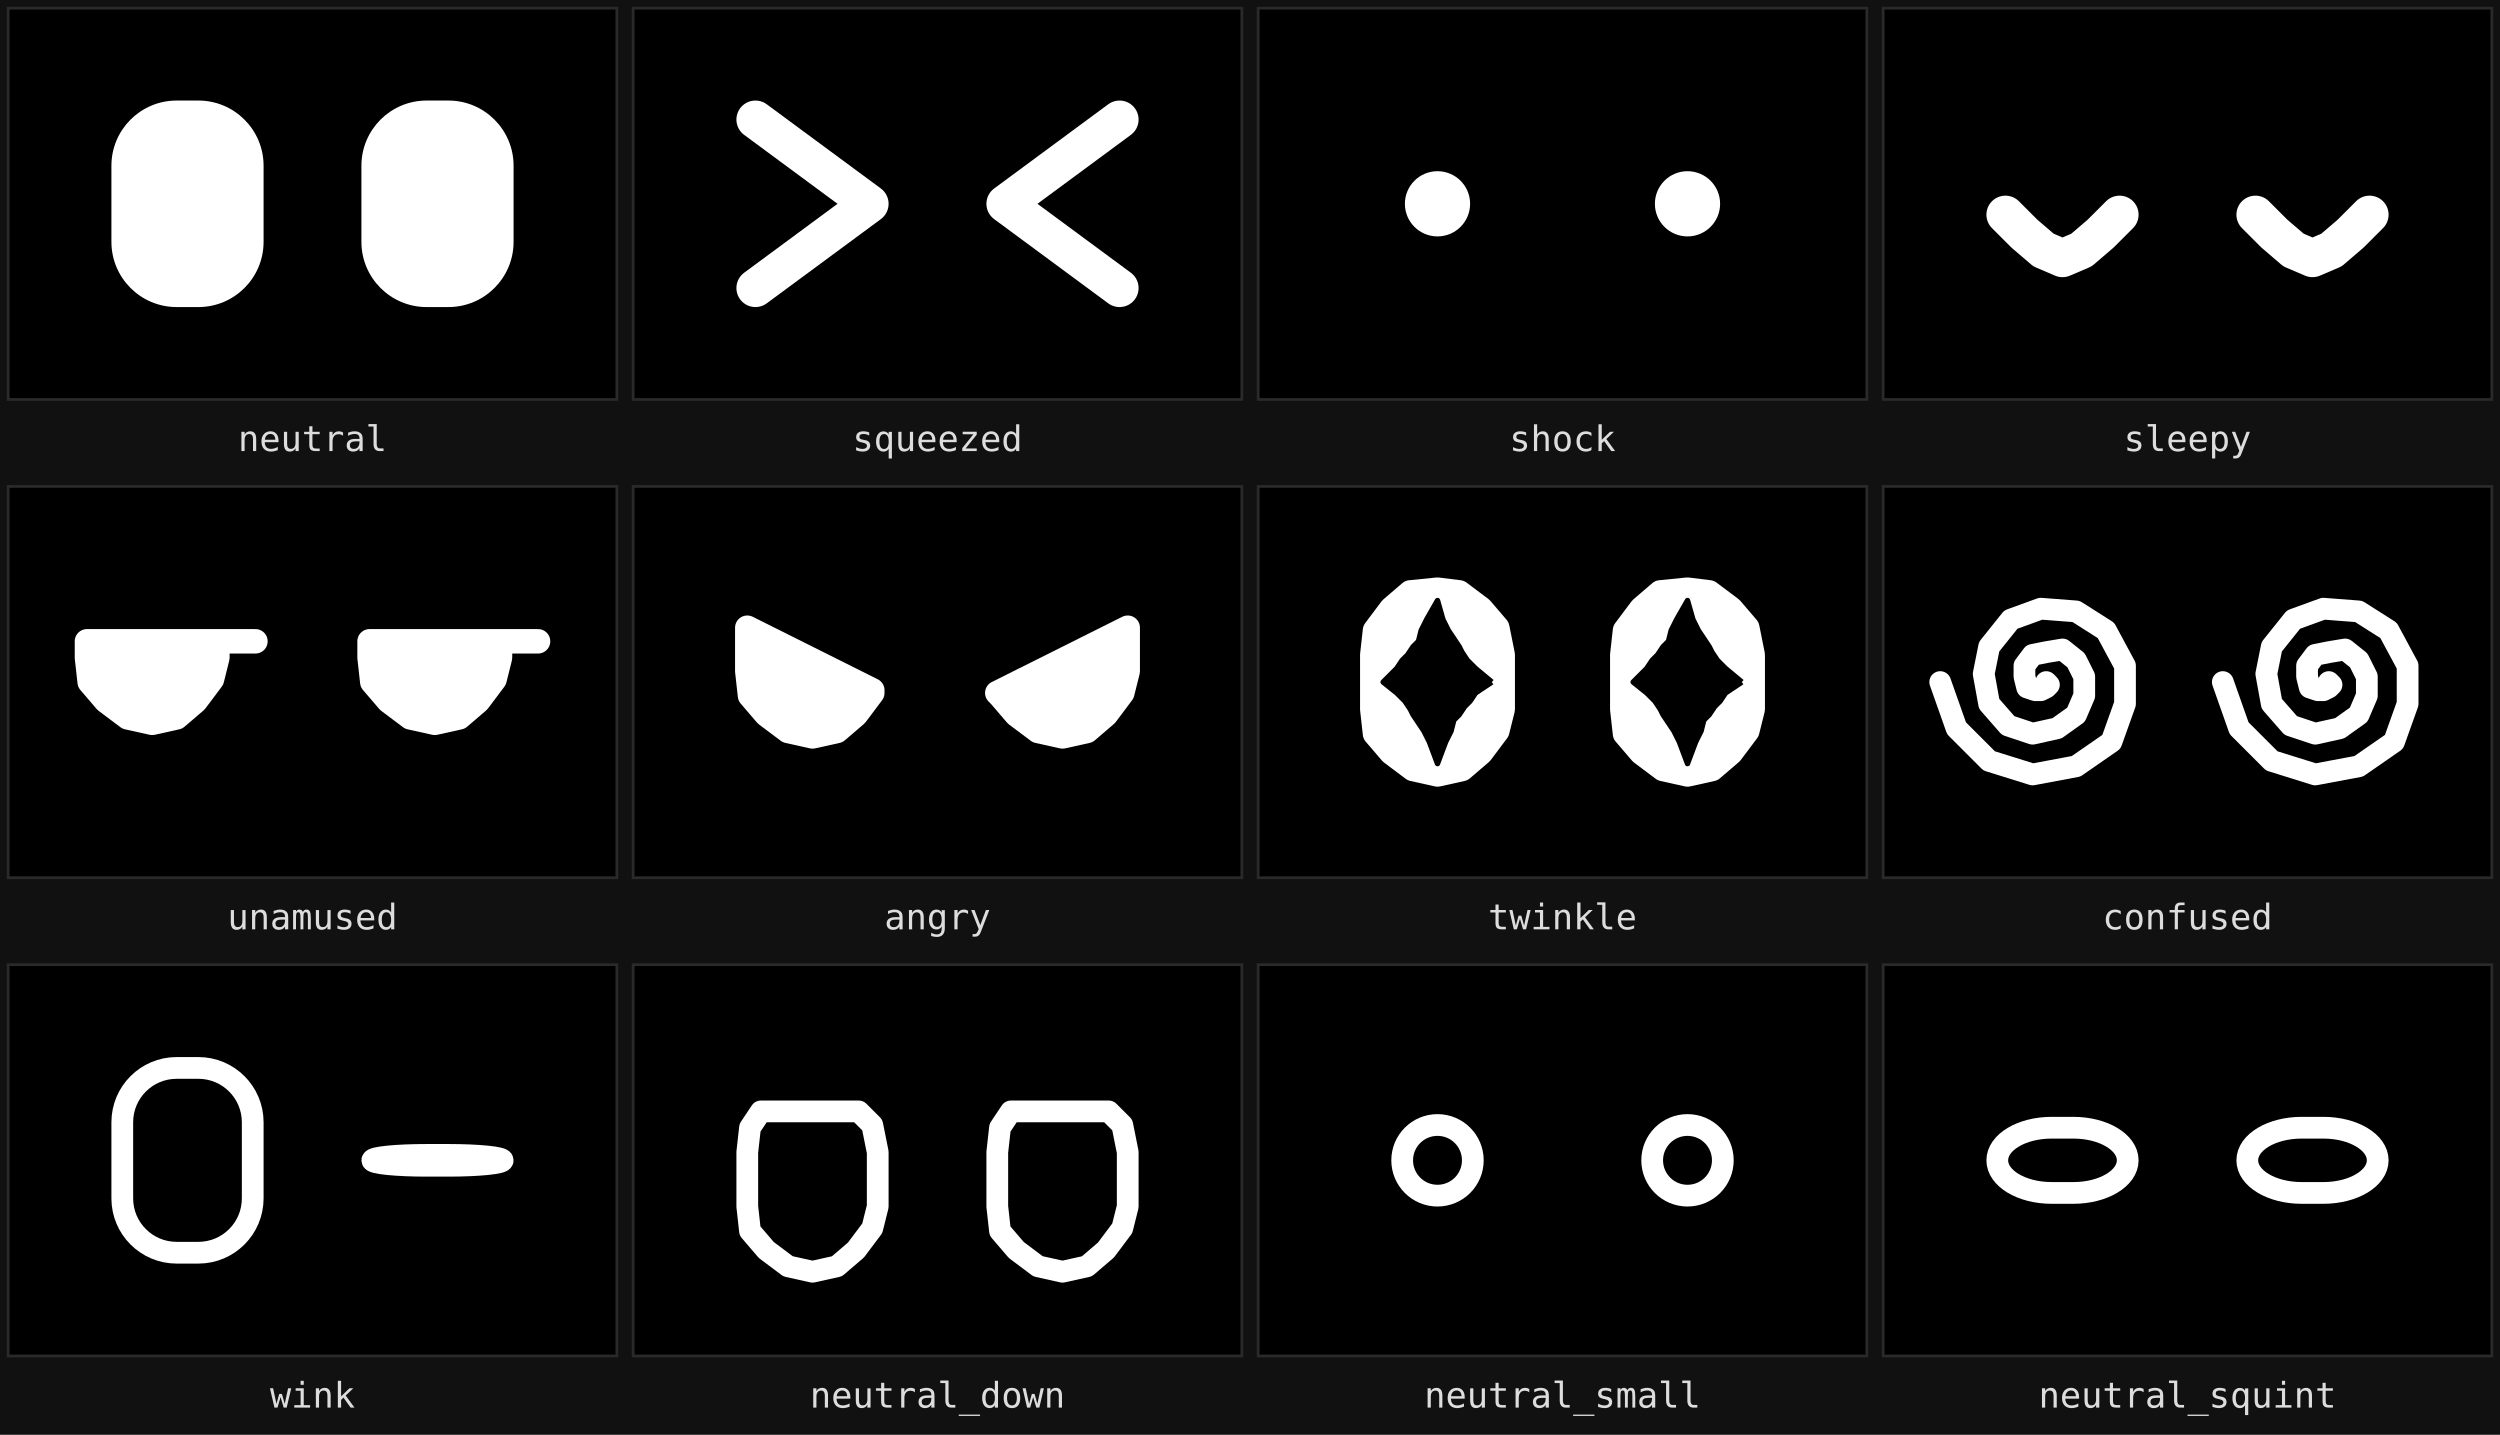
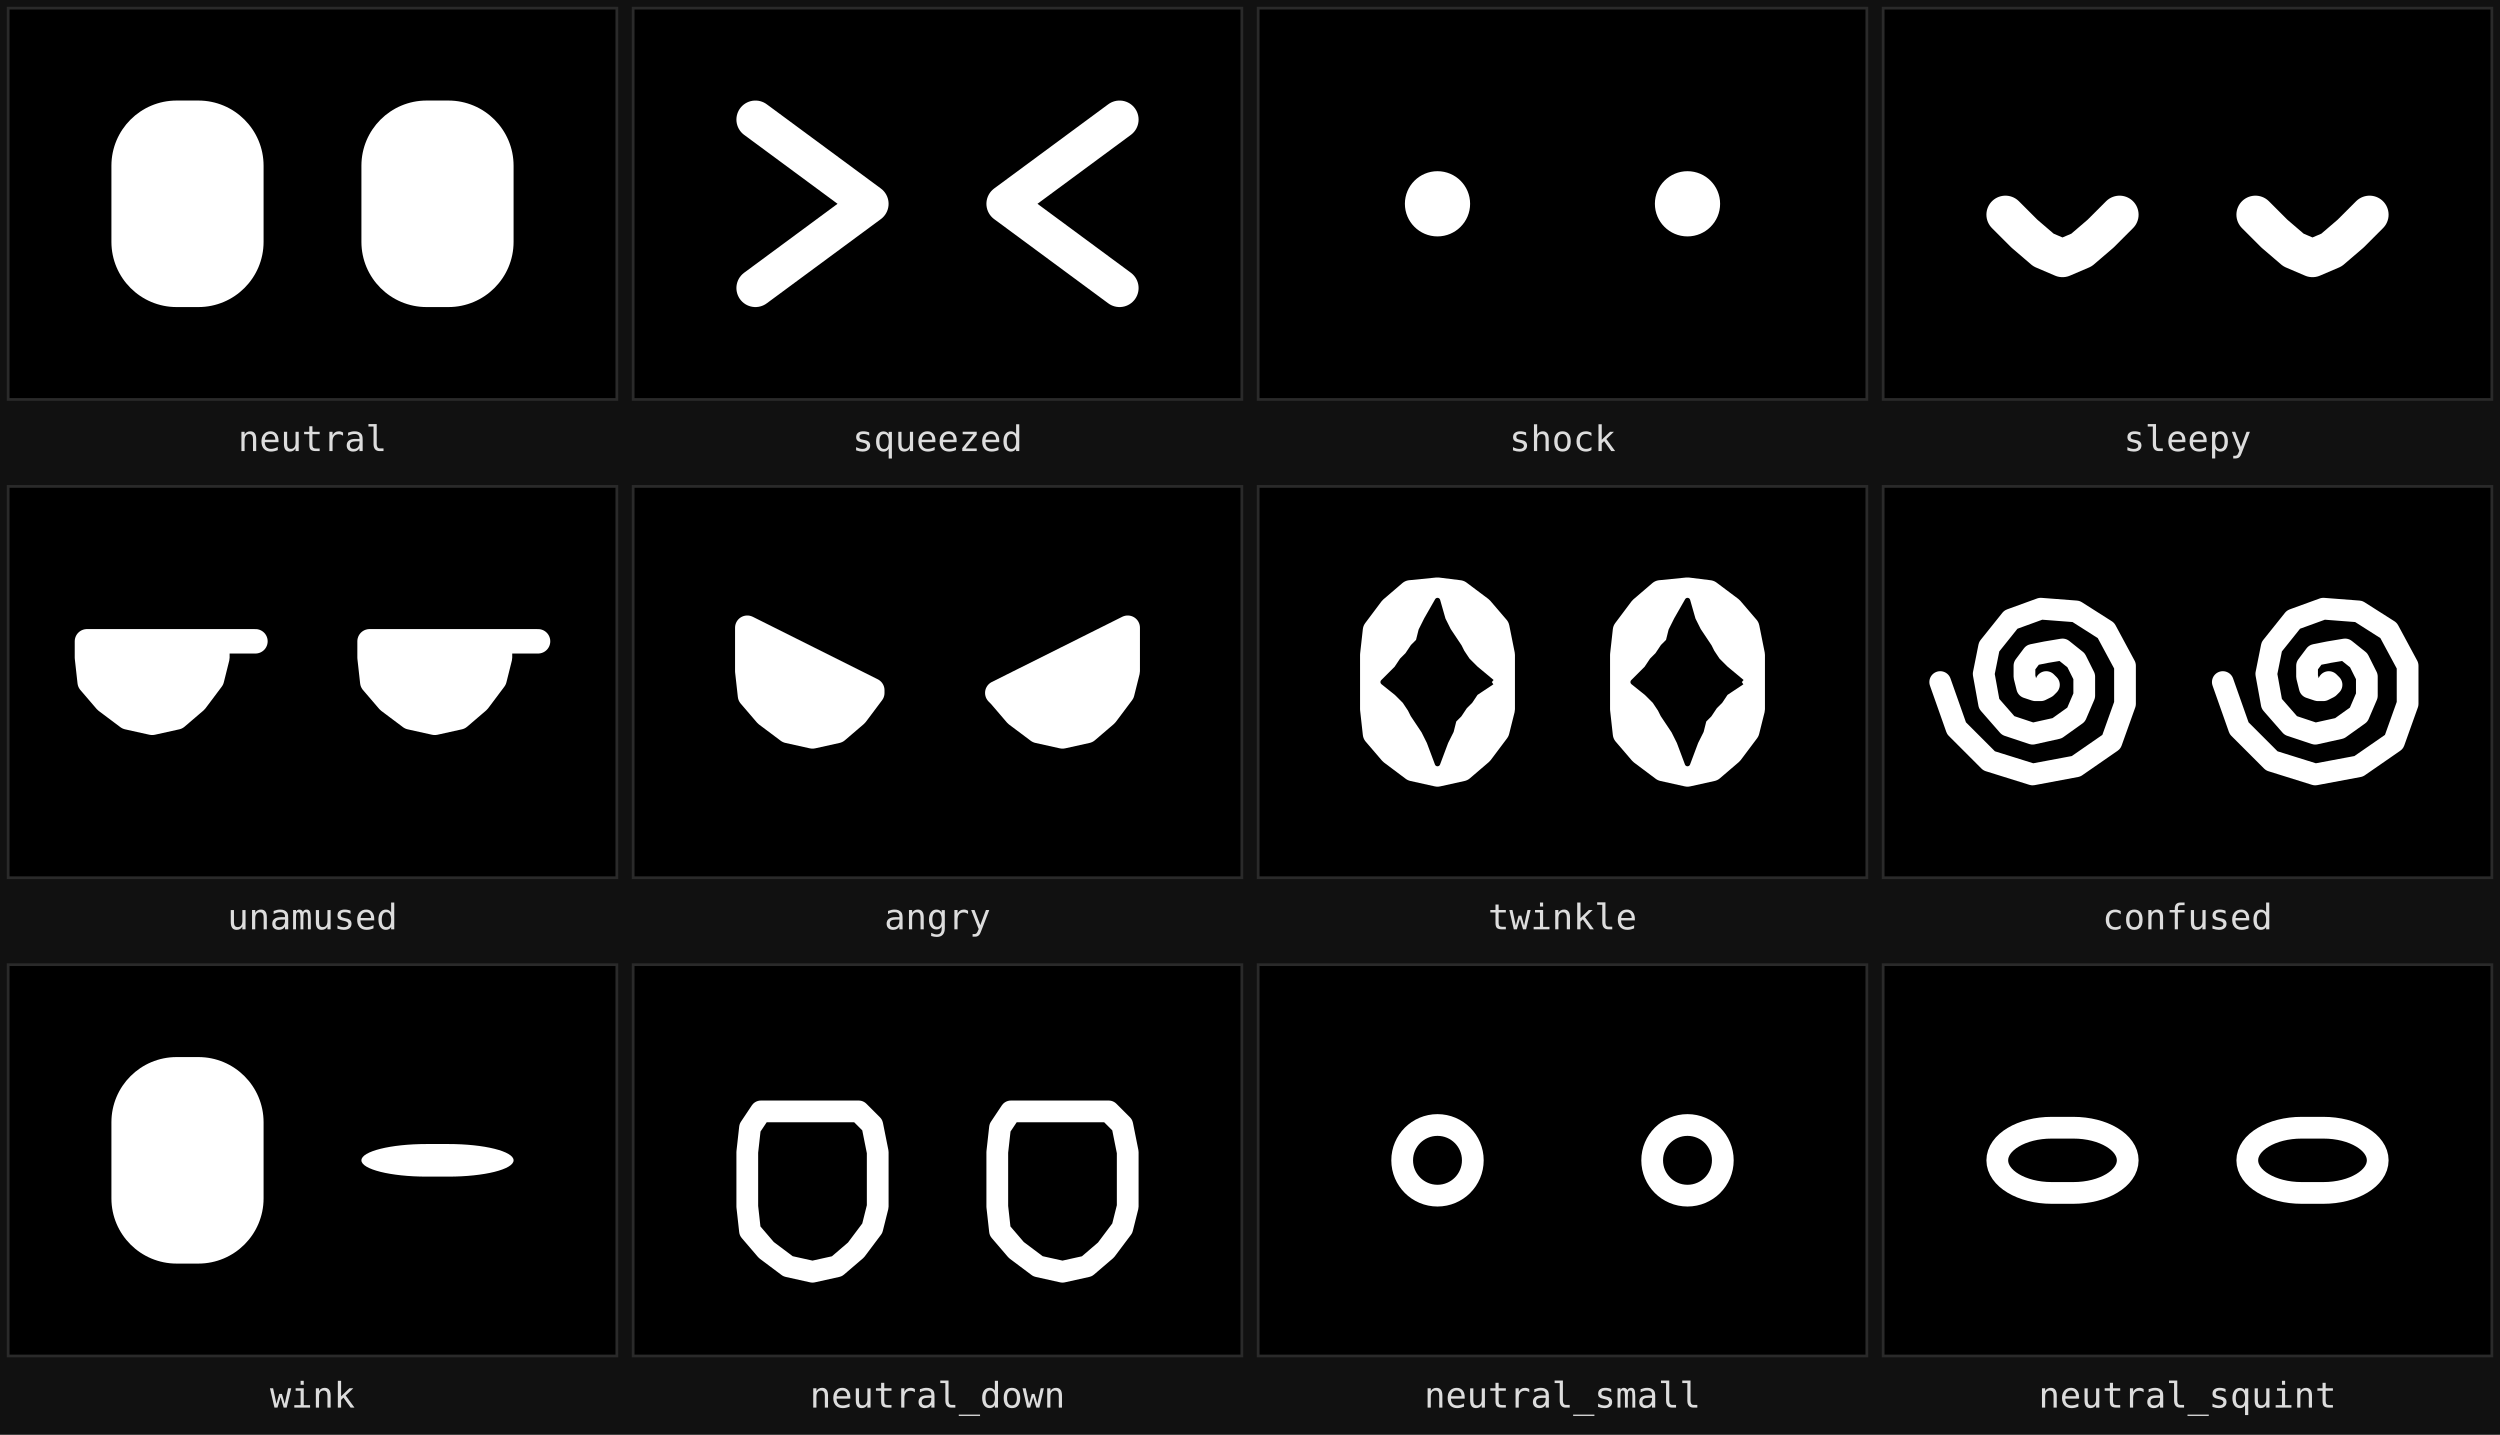
<svg xmlns="http://www.w3.org/2000/svg" viewBox="0 0 920 528" width="920">
  <rect width="920" height="528" fill="#111" />
  <g transform="translate(0,0)">
    <rect x="3" y="3" width="224" height="144" fill="#000" stroke="#2a2a2a" />
    <rect x="41" y="37" width="56" height="76" rx="24" fill="#fff" />
    <rect x="133" y="37" width="56" height="76" rx="24" fill="#fff" />
    <text x="115" y="166" fill="#ddd" font-family="monospace" font-size="13" text-anchor="middle">neutral</text>
  </g>
  <g transform="translate(230,0)">
    <rect x="3" y="3" width="224" height="144" fill="#000" stroke="#2a2a2a" />
    <polyline points="48,44 90,75 48,106" fill="none" stroke="#fff" stroke-width="14" stroke-linejoin="round" stroke-linecap="round" />
    <polyline points="182,44 140,75 182,106" fill="none" stroke="#fff" stroke-width="14" stroke-linejoin="round" stroke-linecap="round" />
    <text x="115" y="166" fill="#ddd" font-family="monospace" font-size="13" text-anchor="middle">squeezed</text>
  </g>
  <g transform="translate(460,0)">
    <rect x="3" y="3" width="224" height="144" fill="#000" stroke="#2a2a2a" />
    <rect x="57" y="63" width="24" height="24" rx="12" fill="#fff" />
    <rect x="149" y="63" width="24" height="24" rx="12" fill="#fff" />
    <text x="115" y="166" fill="#ddd" font-family="monospace" font-size="13" text-anchor="middle">shock</text>
  </g>
  <g transform="translate(690,0)">
    <rect x="3" y="3" width="224" height="144" fill="#000" stroke="#2a2a2a" />
    <polyline points="48,79 55,86 62,92 69,95 76,92 83,86 90,79" fill="none" stroke="#fff" stroke-width="14" stroke-linejoin="round" stroke-linecap="round" />
    <polyline points="140,79 147,86 154,92 161,95 168,92 175,86 182,79" fill="none" stroke="#fff" stroke-width="14" stroke-linejoin="round" stroke-linecap="round" />
    <text x="115" y="166" fill="#ddd" font-family="monospace" font-size="13" text-anchor="middle">sleepy</text>
  </g>
  <g transform="translate(0,176)">
    <rect x="3" y="3" width="224" height="144" fill="#000" stroke="#2a2a2a" />
    <polygon points="94,60 80,60 80,66 78,74 72,82 65,88 56,90 56,90 47,88 39,82 33,75 32,66 32,60 94,60" fill="#fff" fill-rule="evenodd" />
    <polyline points="94,60 80,60 80,66 78,74 72,82 65,88 56,90 56,90 47,88 39,82 33,75 32,66 32,60 94,60" fill="none" stroke="#fff" stroke-width="9" stroke-linejoin="round" stroke-linecap="round" />
    <polygon points="198,60 184,60 184,66 182,74 176,82 169,88 160,90 160,90 151,88 143,82 137,75 136,66 136,60 198,60" fill="#fff" fill-rule="evenodd" />
    <polyline points="198,60 184,60 184,66 182,74 176,82 169,88 160,90 160,90 151,88 143,82 137,75 136,66 136,60 198,60" fill="none" stroke="#fff" stroke-width="9" stroke-linejoin="round" stroke-linecap="round" />
    <text x="115" y="166" fill="#ddd" font-family="monospace" font-size="13" text-anchor="middle">unamused</text>
  </g>
  <g transform="translate(230,176)">
    <rect x="3" y="3" width="224" height="144" fill="#000" stroke="#2a2a2a" />
    <polygon points="91,78 91,79 85,87 78,93 69,95 69,95 60,93 52,87 46,80 45,71 45,55 91,78" fill="#fff" fill-rule="evenodd" />
    <polyline points="91,78 91,79 85,87 78,93 69,95 69,95 60,93 52,87 46,80 45,71 45,55 91,78" fill="none" stroke="#fff" stroke-width="9" stroke-linejoin="round" stroke-linecap="round" />
    <polygon points="185,55 185,71 183,79 177,87 170,93 161,95 161,95 152,93 144,87 138,80 137,79 185,55" fill="#fff" fill-rule="evenodd" />
    <polyline points="185,55 185,71 183,79 177,87 170,93 161,95 161,95 152,93 144,87 138,80 137,79 185,55" fill="none" stroke="#fff" stroke-width="9" stroke-linejoin="round" stroke-linecap="round" />
    <text x="115" y="166" fill="#ddd" font-family="monospace" font-size="13" text-anchor="middle">angry</text>
  </g>
  <g transform="translate(460,176)">
    <rect x="3" y="3" width="224" height="144" fill="#000" stroke="#2a2a2a" />
    <polygon points="45,65 46,56 52,48 59,42 69,41 69,41 77,42 85,48 91,55 93,65 93,85 91,93 85,101 78,107 69,109 69,109 60,107 52,101 46,94 45,85 45,65 89,75 83,79 81,82 79,84 77,87 75,89 74,93 72,97 69,105 66,97 64,93 62,90 60,87 59,85 57,82 54,79 49,75 54,70 56,67 58,65 60,62 62,60 63,56 65,52 69,45 71,52 73,56 75,59 77,62 78,64 80,67 83,70 89,75" fill="#fff" fill-rule="evenodd" />
    <polyline points="45,65 46,56 52,48 59,42 69,41 69,41 77,42 85,48 91,55 93,65 93,85 91,93 85,101 78,107 69,109 69,109 60,107 52,101 46,94 45,85 45,65" fill="none" stroke="#fff" stroke-width="9" stroke-linejoin="round" stroke-linecap="round" />
    <polyline points="89,75 83,79 81,82 79,84 77,87 75,89 74,93 72,97 69,105 66,97 64,93 62,90 60,87 59,85 57,82 54,79 49,75 54,70 56,67 58,65 60,62 62,60 63,56 65,52 69,45 71,52 73,56 75,59 77,62 78,64 80,67 83,70 89,75" fill="none" stroke="#000" stroke-width="2" stroke-linejoin="round" />
    <polygon points="137,65 138,56 144,48 151,42 161,41 161,41 169,42 177,48 183,55 185,65 185,85 183,93 177,101 170,107 161,109 161,109 152,107 144,101 138,94 137,85 137,65 181,75 175,79 173,82 171,84 169,87 167,89 166,93 164,97 161,105 158,97 156,93 154,90 152,87 151,85 149,82 146,79 141,75 146,70 148,67 150,65 152,62 154,60 155,56 157,52 161,45 163,52 165,56 167,59 169,62 170,64 172,67 175,70 181,75" fill="#fff" fill-rule="evenodd" />
    <polyline points="137,65 138,56 144,48 151,42 161,41 161,41 169,42 177,48 183,55 185,65 185,85 183,93 177,101 170,107 161,109 161,109 152,107 144,101 138,94 137,85 137,65" fill="none" stroke="#fff" stroke-width="9" stroke-linejoin="round" stroke-linecap="round" />
    <polyline points="181,75 175,79 173,82 171,84 169,87 167,89 166,93 164,97 161,105 158,97 156,93 154,90 152,87 151,85 149,82 146,79 141,75 146,70 148,67 150,65 152,62 154,60 155,56 157,52 161,45 163,52 165,56 167,59 169,62 170,64 172,67 175,70 181,75" fill="none" stroke="#000" stroke-width="2" stroke-linejoin="round" />
    <text x="115" y="166" fill="#ddd" font-family="monospace" font-size="13" text-anchor="middle">twinkle</text>
  </g>
  <g transform="translate(690,176)">
    <rect x="3" y="3" width="224" height="144" fill="#000" stroke="#2a2a2a" />
    <polyline points="63,75 63,75 64,76 63,77 61,78 59,78 56,77 55,73 55,69 58,65 63,64 69,63 74,67 77,73 77,80 74,87 67,92 58,94 49,91 42,83 40,72 42,62 50,52 61,48 74,49 85,56 92,69 92,83 87,97 74,106 58,109 42,104 30,92 24,75" fill="none" stroke="#fff" stroke-width="8" stroke-linejoin="round" stroke-linecap="round" />
    <polyline points="167,75 167,75 168,76 167,77 165,78 163,78 160,77 159,73 159,69 162,65 167,64 173,63 178,67 181,73 181,80 178,87 171,92 162,94 153,91 146,83 144,72 146,62 154,52 165,48 178,49 189,56 196,69 196,83 191,97 178,106 162,109 146,104 134,92 128,75" fill="none" stroke="#fff" stroke-width="8" stroke-linejoin="round" stroke-linecap="round" />
    <text x="115" y="166" fill="#ddd" font-family="monospace" font-size="13" text-anchor="middle">confused</text>
  </g>
  <g transform="translate(0,352)">
    <rect x="3" y="3" width="224" height="144" fill="#000" stroke="#2a2a2a" />
-     <rect x="45" y="41" width="48" height="68" rx="20" fill="none" stroke="#fff" stroke-width="8" />
-     <rect x="137" y="73" width="48" height="4" rx="20" fill="none" stroke="#fff" stroke-width="8" />
+     <rect x="41" y="37" width="56" height="76" rx="24" fill="#fff" />
+     <rect x="133" y="69" width="56" height="12" rx="24" fill="#fff" />
    <text x="115" y="166" fill="#ddd" font-family="monospace" font-size="13" text-anchor="middle">wink</text>
  </g>
  <g transform="translate(230,352)">
    <rect x="3" y="3" width="224" height="144" fill="#000" stroke="#2a2a2a" />
    <polyline points="45,72 46,63 50,57 86,57 91,62 93,72 93,92 91,100 85,108 78,114 69,116 69,116 60,114 52,108 46,101 45,92 45,72" fill="none" stroke="#fff" stroke-width="8" stroke-linejoin="round" stroke-linecap="round" />
    <polyline points="137,72 138,63 142,57 178,57 183,62 185,72 185,92 183,100 177,108 170,114 161,116 161,116 152,114 144,108 138,101 137,92 137,72" fill="none" stroke="#fff" stroke-width="8" stroke-linejoin="round" stroke-linecap="round" />
    <text x="115" y="166" fill="#ddd" font-family="monospace" font-size="13" text-anchor="middle">neutral_down</text>
  </g>
  <g transform="translate(460,352)">
    <rect x="3" y="3" width="224" height="144" fill="#000" stroke="#2a2a2a" />
    <rect x="56" y="62" width="26" height="26" rx="13" fill="none" stroke="#fff" stroke-width="8" />
    <rect x="148" y="62" width="26" height="26" rx="13" fill="none" stroke="#fff" stroke-width="8" />
    <text x="115" y="166" fill="#ddd" font-family="monospace" font-size="13" text-anchor="middle">neutral_small</text>
  </g>
  <g transform="translate(690,352)">
    <rect x="3" y="3" width="224" height="144" fill="#000" stroke="#2a2a2a" />
    <rect x="45" y="63" width="48" height="24" rx="20" fill="none" stroke="#fff" stroke-width="8" />
    <rect x="137" y="63" width="48" height="24" rx="20" fill="none" stroke="#fff" stroke-width="8" />
    <text x="115" y="166" fill="#ddd" font-family="monospace" font-size="13" text-anchor="middle">neutral_squint</text>
  </g>
</svg>
